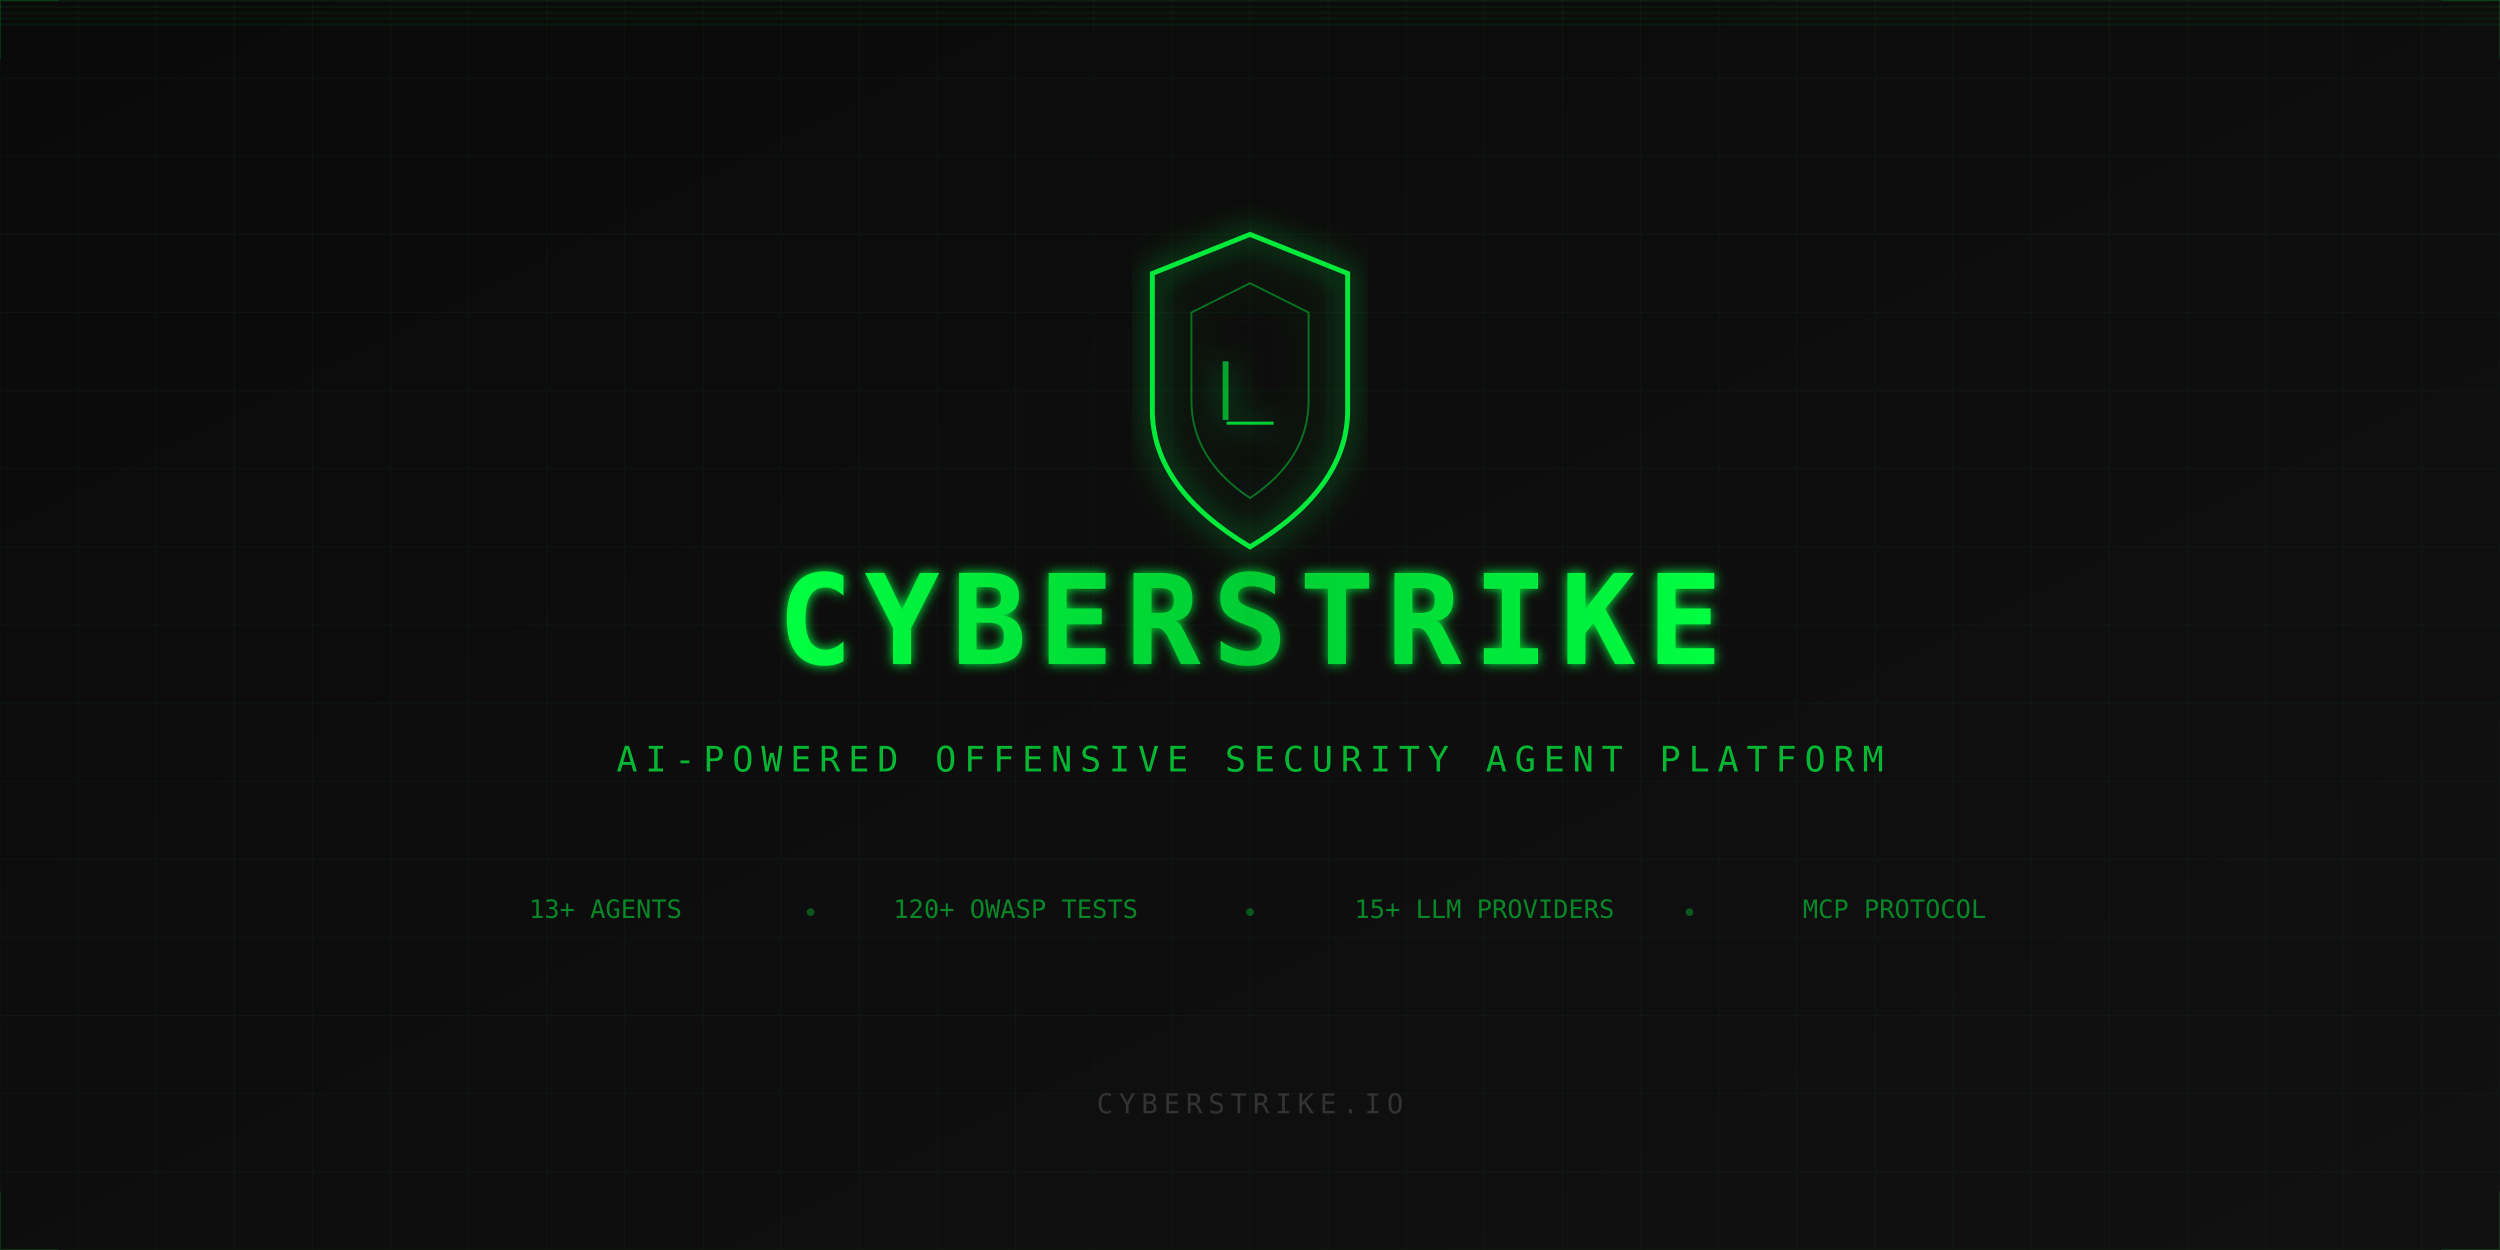
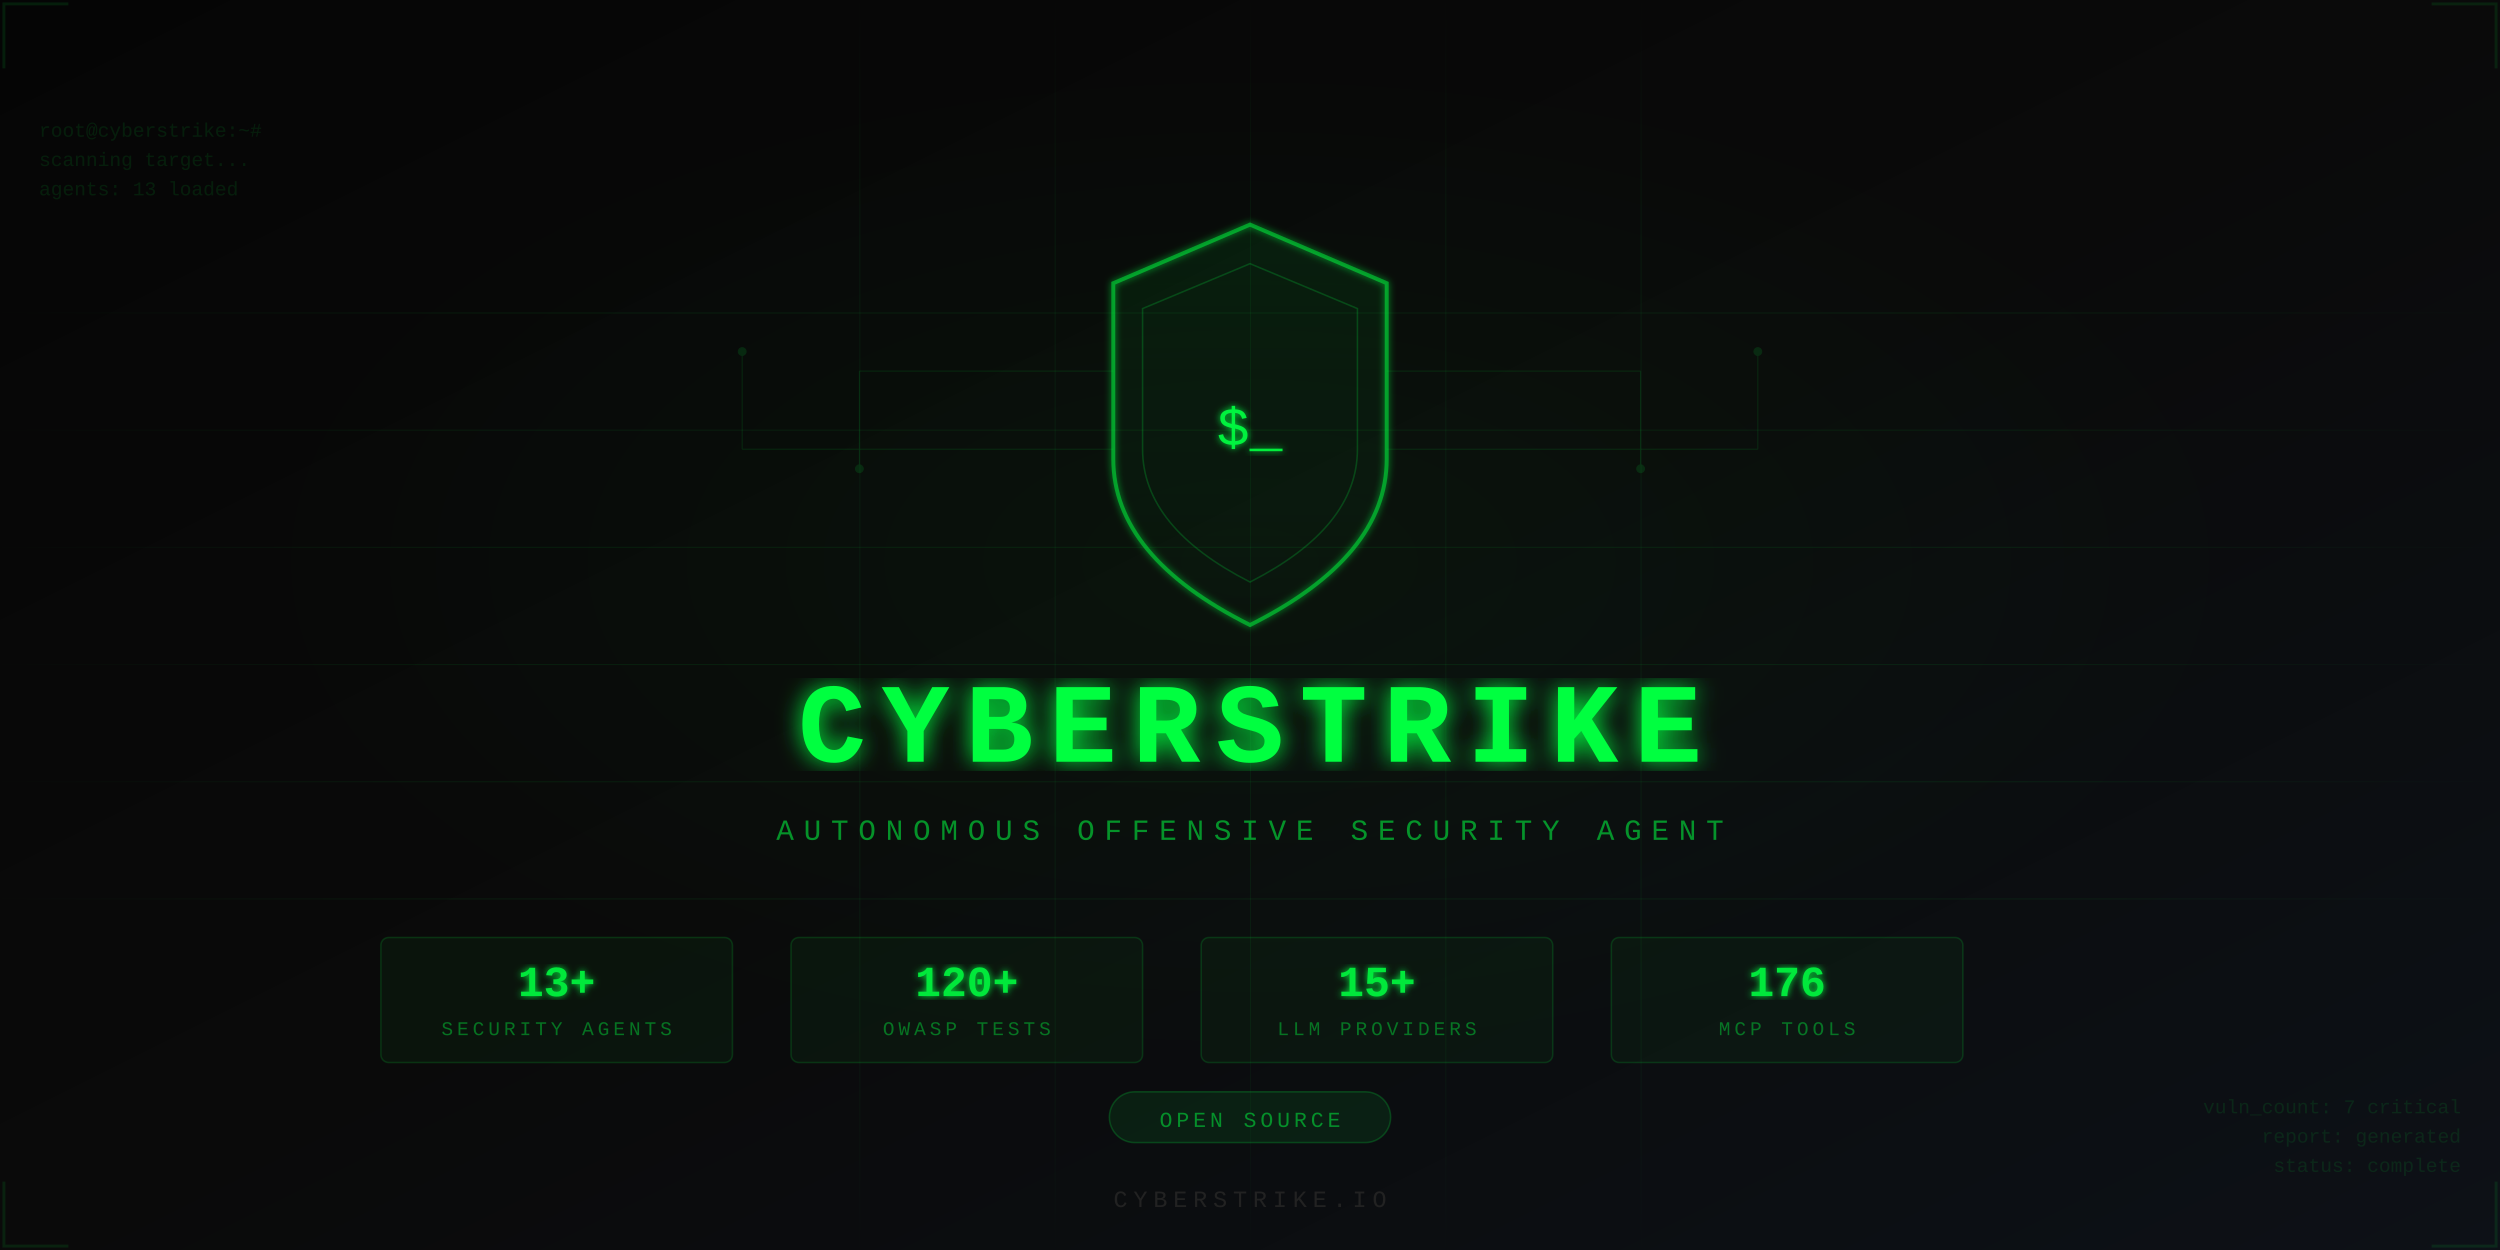
<svg xmlns="http://www.w3.org/2000/svg" viewBox="0 0 1280 640" width="1280" height="640">
  <defs>
    <linearGradient id="bg" x1="0%" y1="0%" x2="100%" y2="100%">
-       <stop offset="0%" stop-color="#0a0a0a" />
-       <stop offset="100%" stop-color="#111111" />
+       <stop offset="0%" stop-color="#050505" />
+       <stop offset="50%" stop-color="#0a0a0a" />
+       <stop offset="100%" stop-color="#0d1117" />
    </linearGradient>
-     <linearGradient id="glow" x1="0%" y1="0%" x2="100%" y2="0%">
+     <linearGradient id="green-grad" x1="0%" y1="0%" x2="100%" y2="100%">
      <stop offset="0%" stop-color="#00ff41" />
-       <stop offset="50%" stop-color="#00cc33" />
-       <stop offset="100%" stop-color="#00ff41" />
+       <stop offset="100%" stop-color="#00cc33" />
    </linearGradient>
-     <filter id="neon">
-       <feGaussianBlur stdDeviation="3" result="blur" />
+     <linearGradient id="green-fade" x1="0%" y1="0%" x2="0%" y2="100%">
+       <stop offset="0%" stop-color="#00ff41" stop-opacity="0.15" />
+       <stop offset="100%" stop-color="#00ff41" stop-opacity="0" />
+     </linearGradient>
+     <linearGradient id="line-fade-h" x1="0%" y1="0%" x2="100%" y2="0%">
+       <stop offset="0%" stop-color="#00ff41" stop-opacity="0" />
+       <stop offset="20%" stop-color="#00ff41" stop-opacity="0.08" />
+       <stop offset="80%" stop-color="#00ff41" stop-opacity="0.08" />
+       <stop offset="100%" stop-color="#00ff41" stop-opacity="0" />
+     </linearGradient>
+     <linearGradient id="line-fade-v" x1="0%" y1="0%" x2="0%" y2="100%">
+       <stop offset="0%" stop-color="#00ff41" stop-opacity="0" />
+       <stop offset="20%" stop-color="#00ff41" stop-opacity="0.06" />
+       <stop offset="80%" stop-color="#00ff41" stop-opacity="0.06" />
+       <stop offset="100%" stop-color="#00ff41" stop-opacity="0" />
+     </linearGradient>
+     <radialGradient id="center-glow" cx="50%" cy="45%" r="40%">
+       <stop offset="0%" stop-color="#00ff41" stop-opacity="0.04" />
+       <stop offset="100%" stop-color="#00ff41" stop-opacity="0" />
+     </radialGradient>
+     <filter id="glow-sm">
+       <feGaussianBlur stdDeviation="2" result="blur" />
      <feMerge>
        <feMergeNode in="blur" />
        <feMergeNode in="SourceGraphic" />
      </feMerge>
    </filter>
-     <filter id="softglow">
-       <feGaussianBlur stdDeviation="8" result="blur" />
+     <filter id="glow-lg">
+       <feGaussianBlur stdDeviation="6" result="blur" />
      <feMerge>
        <feMergeNode in="blur" />
        <feMergeNode in="SourceGraphic" />
      </feMerge>
    </filter>
+     <filter id="glow-xl">
+       <feGaussianBlur stdDeviation="12" result="blur" />
+       <feMerge>
+         <feMergeNode in="blur" />
+         <feMergeNode in="SourceGraphic" />
+       </feMerge>
+     </filter>
+     <clipPath id="shield-clip">
+       <path d="M640 115 L710 145 L710 235 Q710 285 640 320 Q570 285 570 235 L570 145 Z" />
+     </clipPath>
  </defs>
  <rect width="1280" height="640" fill="url(#bg)" />
-   <g opacity="0.04" stroke="#00ff41" stroke-width="0.5">
-     <line x1="0" y1="0" x2="0" y2="640" />
-     <line x1="40" y1="0" x2="40" y2="640" />
-     <line x1="80" y1="0" x2="80" y2="640" />
-     <line x1="120" y1="0" x2="120" y2="640" />
-     <line x1="160" y1="0" x2="160" y2="640" />
-     <line x1="200" y1="0" x2="200" y2="640" />
-     <line x1="240" y1="0" x2="240" y2="640" />
-     <line x1="280" y1="0" x2="280" y2="640" />
-     <line x1="320" y1="0" x2="320" y2="640" />
-     <line x1="360" y1="0" x2="360" y2="640" />
-     <line x1="400" y1="0" x2="400" y2="640" />
-     <line x1="440" y1="0" x2="440" y2="640" />
-     <line x1="480" y1="0" x2="480" y2="640" />
-     <line x1="520" y1="0" x2="520" y2="640" />
-     <line x1="560" y1="0" x2="560" y2="640" />
-     <line x1="600" y1="0" x2="600" y2="640" />
-     <line x1="640" y1="0" x2="640" y2="640" />
-     <line x1="680" y1="0" x2="680" y2="640" />
-     <line x1="720" y1="0" x2="720" y2="640" />
-     <line x1="760" y1="0" x2="760" y2="640" />
-     <line x1="800" y1="0" x2="800" y2="640" />
-     <line x1="840" y1="0" x2="840" y2="640" />
-     <line x1="880" y1="0" x2="880" y2="640" />
-     <line x1="920" y1="0" x2="920" y2="640" />
-     <line x1="960" y1="0" x2="960" y2="640" />
-     <line x1="1000" y1="0" x2="1000" y2="640" />
-     <line x1="1040" y1="0" x2="1040" y2="640" />
-     <line x1="1080" y1="0" x2="1080" y2="640" />
-     <line x1="1120" y1="0" x2="1120" y2="640" />
-     <line x1="1160" y1="0" x2="1160" y2="640" />
-     <line x1="1200" y1="0" x2="1200" y2="640" />
-     <line x1="1240" y1="0" x2="1240" y2="640" />
-     <line x1="1280" y1="0" x2="1280" y2="640" />
-     <line x1="0" y1="0" x2="1280" y2="0" />
-     <line x1="0" y1="40" x2="1280" y2="40" />
-     <line x1="0" y1="80" x2="1280" y2="80" />
-     <line x1="0" y1="120" x2="1280" y2="120" />
-     <line x1="0" y1="160" x2="1280" y2="160" />
-     <line x1="0" y1="200" x2="1280" y2="200" />
-     <line x1="0" y1="240" x2="1280" y2="240" />
-     <line x1="0" y1="280" x2="1280" y2="280" />
-     <line x1="0" y1="320" x2="1280" y2="320" />
-     <line x1="0" y1="360" x2="1280" y2="360" />
-     <line x1="0" y1="400" x2="1280" y2="400" />
-     <line x1="0" y1="440" x2="1280" y2="440" />
-     <line x1="0" y1="480" x2="1280" y2="480" />
-     <line x1="0" y1="520" x2="1280" y2="520" />
-     <line x1="0" y1="560" x2="1280" y2="560" />
-     <line x1="0" y1="600" x2="1280" y2="600" />
-     <line x1="0" y1="640" x2="1280" y2="640" />
+   <rect width="1280" height="640" fill="url(#center-glow)" />
+   <g>
+     <rect x="0" y="160" width="1280" height="0.5" fill="url(#line-fade-h)" />
+     <rect x="0" y="220" width="1280" height="0.5" fill="url(#line-fade-h)" />
+     <rect x="0" y="280" width="1280" height="0.5" fill="url(#line-fade-h)" />
+     <rect x="0" y="340" width="1280" height="0.5" fill="url(#line-fade-h)" />
+     <rect x="0" y="400" width="1280" height="0.5" fill="url(#line-fade-h)" />
+     <rect x="0" y="460" width="1280" height="0.5" fill="url(#line-fade-h)" />
  </g>
-   <g opacity="0.06">
-     <rect x="0" y="0" width="1280" height="1" fill="#00ff41" />
-     <rect x="0" y="3" width="1280" height="1" fill="#00ff41" />
-     <rect x="0" y="6" width="1280" height="1" fill="#00ff41" />
-     <rect x="0" y="9" width="1280" height="1" fill="#00ff41" />
-     <rect x="0" y="12" width="1280" height="1" fill="#00ff41" />
+   <g>
+     <rect x="440" y="0" width="0.5" height="640" fill="url(#line-fade-v)" />
+     <rect x="540" y="0" width="0.5" height="640" fill="url(#line-fade-v)" />
+     <rect x="640" y="0" width="0.5" height="640" fill="url(#line-fade-v)" />
+     <rect x="740" y="0" width="0.5" height="640" fill="url(#line-fade-v)" />
+     <rect x="840" y="0" width="0.5" height="640" fill="url(#line-fade-v)" />
  </g>
-   <g transform="translate(640, 200)" filter="url(#softglow)">
-     <path d="M0-80 L50-60 L50 10 Q50 50 0 80 Q-50 50 -50 10 L-50-60 Z" fill="none" stroke="#00ff41" stroke-width="2.5" opacity="0.9" />
-     <path d="M0-55 L30-40 L30 5 Q30 35 0 55 Q-30 35 -30 5 L-30-40 Z" fill="none" stroke="#00ff41" stroke-width="1" opacity="0.4" />
-     <text x="-12" y="8" font-family="monospace" font-size="40" fill="#00ff41" opacity="0.8">_</text>
-     <rect x="-14" y="-15" width="3" height="30" fill="#00ff41" opacity="0.6" />
+   <path d="M640 115 L710 145 L710 235 Q710 285 640 320 Q570 285 570 235 L570 145 Z" fill="none" stroke="#00ff41" stroke-width="2" opacity="0.6" filter="url(#glow-sm)" />
+   <path d="M640 135 L695 158 L695 230 Q695 270 640 298 Q585 270 585 230 L585 158 Z" fill="none" stroke="#00ff41" stroke-width="0.8" opacity="0.2" />
+   <path d="M640 115 L710 145 L710 235 Q710 285 640 320 Q570 285 570 235 L570 145 Z" fill="url(#green-fade)" opacity="0.5" />
+   <g filter="url(#glow-sm)">
+     <text x="623" y="228" font-family="'Courier New', 'Lucida Console', monospace" font-size="28" fill="#00ff41" opacity="0.9">$_</text>
  </g>
-   <text x="640" y="340" text-anchor="middle" font-family="'SF Mono', 'Fira Code', 'JetBrains Mono', monospace" font-size="64" font-weight="700" fill="url(#glow)" filter="url(#neon)" letter-spacing="6">
-     CYBERSTRIKE
-   </text>
-   <text x="640" y="395" text-anchor="middle" font-family="'SF Mono', 'Fira Code', 'JetBrains Mono', monospace" font-size="18" fill="#00ff41" opacity="0.7" letter-spacing="4">
-     AI-POWERED OFFENSIVE SECURITY AGENT PLATFORM
-   </text>
-   <g font-family="'SF Mono', 'Fira Code', monospace" font-size="13" fill="#00ff41" opacity="0.5">
-     <text x="310" y="470" text-anchor="middle">13+ AGENTS</text>
-     <text x="520" y="470" text-anchor="middle">120+ OWASP TESTS</text>
-     <text x="760" y="470" text-anchor="middle">15+ LLM PROVIDERS</text>
-     <text x="970" y="470" text-anchor="middle">MCP PROTOCOL</text>
+   <g stroke="#00ff41" stroke-width="0.5" opacity="0.12">
+     <line x1="570" y1="190" x2="440" y2="190" />
+     <line x1="440" y1="190" x2="440" y2="240" />
+     <circle cx="440" cy="240" r="2" fill="#00ff41" />
+     <line x1="570" y1="230" x2="380" y2="230" />
+     <line x1="380" y1="230" x2="380" y2="180" />
+     <circle cx="380" cy="180" r="2" fill="#00ff41" />
+     <line x1="710" y1="190" x2="840" y2="190" />
+     <line x1="840" y1="190" x2="840" y2="240" />
+     <circle cx="840" cy="240" r="2" fill="#00ff41" />
+     <line x1="710" y1="230" x2="900" y2="230" />
+     <line x1="900" y1="230" x2="900" y2="180" />
+     <circle cx="900" cy="180" r="2" fill="#00ff41" />
  </g>
-   <g fill="#00ff41" opacity="0.3">
-     <circle cx="415" cy="467" r="2" />
-     <circle cx="640" cy="467" r="2" />
-     <circle cx="865" cy="467" r="2" />
+   <text x="640" y="390" text-anchor="middle" font-family="'Courier New', 'Lucida Console', monospace" font-size="58" font-weight="700" fill="#00ff41" filter="url(#glow-lg)" letter-spacing="8">CYBERSTRIKE</text>
+   <text x="640" y="430" text-anchor="middle" font-family="'Courier New', 'Lucida Console', monospace" font-size="15" fill="#00ff41" opacity="0.55" letter-spacing="5">AUTONOMOUS OFFENSIVE SECURITY AGENT</text>
+   <g font-family="'Courier New', 'Lucida Console', monospace">
+     <rect x="195" y="480" width="180" height="64" rx="4" fill="#00ff41" fill-opacity="0.04" stroke="#00ff41" stroke-opacity="0.15" stroke-width="0.8" />
+     <text x="285" y="510" text-anchor="middle" font-size="22" font-weight="700" fill="#00ff41" opacity="0.9" filter="url(#glow-sm)">13+</text>
+     <text x="285" y="530" text-anchor="middle" font-size="10" fill="#00ff41" opacity="0.4" letter-spacing="2">SECURITY AGENTS</text>
+     <rect x="405" y="480" width="180" height="64" rx="4" fill="#00ff41" fill-opacity="0.04" stroke="#00ff41" stroke-opacity="0.15" stroke-width="0.8" />
+     <text x="495" y="510" text-anchor="middle" font-size="22" font-weight="700" fill="#00ff41" opacity="0.9" filter="url(#glow-sm)">120+</text>
+     <text x="495" y="530" text-anchor="middle" font-size="10" fill="#00ff41" opacity="0.4" letter-spacing="2">OWASP TESTS</text>
+     <rect x="615" y="480" width="180" height="64" rx="4" fill="#00ff41" fill-opacity="0.04" stroke="#00ff41" stroke-opacity="0.15" stroke-width="0.8" />
+     <text x="705" y="510" text-anchor="middle" font-size="22" font-weight="700" fill="#00ff41" opacity="0.9" filter="url(#glow-sm)">15+</text>
+     <text x="705" y="530" text-anchor="middle" font-size="10" fill="#00ff41" opacity="0.4" letter-spacing="2">LLM PROVIDERS</text>
+     <rect x="825" y="480" width="180" height="64" rx="4" fill="#00ff41" fill-opacity="0.04" stroke="#00ff41" stroke-opacity="0.15" stroke-width="0.8" />
+     <text x="915" y="510" text-anchor="middle" font-size="22" font-weight="700" fill="#00ff41" opacity="0.9" filter="url(#glow-sm)">176</text>
+     <text x="915" y="530" text-anchor="middle" font-size="10" fill="#00ff41" opacity="0.4" letter-spacing="2">MCP TOOLS</text>
  </g>
-   <text x="640" y="570" text-anchor="middle" font-family="'SF Mono', 'Fira Code', monospace" font-size="14" fill="#333333" letter-spacing="3">
-     CYBERSTRIKE.IO
-   </text>
-   <g stroke="#00ff41" stroke-width="1" opacity="0.15">
-     <polyline points="0,30 0,0 30,0" fill="none" />
-     <polyline points="1250,0 1280,0 1280,30" fill="none" />
-     <polyline points="0,610 0,640 30,640" fill="none" />
-     <polyline points="1250,640 1280,640 1280,610" fill="none" />
+   <g transform="translate(640, 572)">
+     <rect x="-72" y="-13" width="144" height="26" rx="13" fill="#00ff41" fill-opacity="0.08" stroke="#00ff41" stroke-opacity="0.2" stroke-width="0.8" />
+     <text x="0" y="5" text-anchor="middle" font-family="'Courier New', monospace" font-size="11" fill="#00ff41" opacity="0.5" letter-spacing="2">OPEN SOURCE</text>
+   </g>
+   <text x="640" y="618" text-anchor="middle" font-family="'Courier New', monospace" font-size="12" fill="#222" letter-spacing="3">CYBERSTRIKE.IO</text>
+   <g stroke="#00ff41" stroke-width="1.5" opacity="0.1">
+     <polyline points="2,35 2,2 35,2" fill="none" />
+     <polyline points="1245,2 1278,2 1278,35" fill="none" />
+     <polyline points="2,605 2,638 35,638" fill="none" />
+     <polyline points="1245,638 1278,638 1278,605" fill="none" />
+   </g>
+   <g font-family="'Courier New', monospace" font-size="10" fill="#00ff41" opacity="0.1">
+     <text x="20" y="70">root@cyberstrike:~#</text>
+     <text x="20" y="85">scanning target...</text>
+     <text x="20" y="100">agents: 13 loaded</text>
+   </g>
+   <g font-family="'Courier New', monospace" font-size="10" fill="#00ff41" opacity="0.1" text-anchor="end">
+     <text x="1260" y="570">vuln_count: 7 critical</text>
+     <text x="1260" y="585">report: generated</text>
+     <text x="1260" y="600">status: complete</text>
  </g>
</svg>
